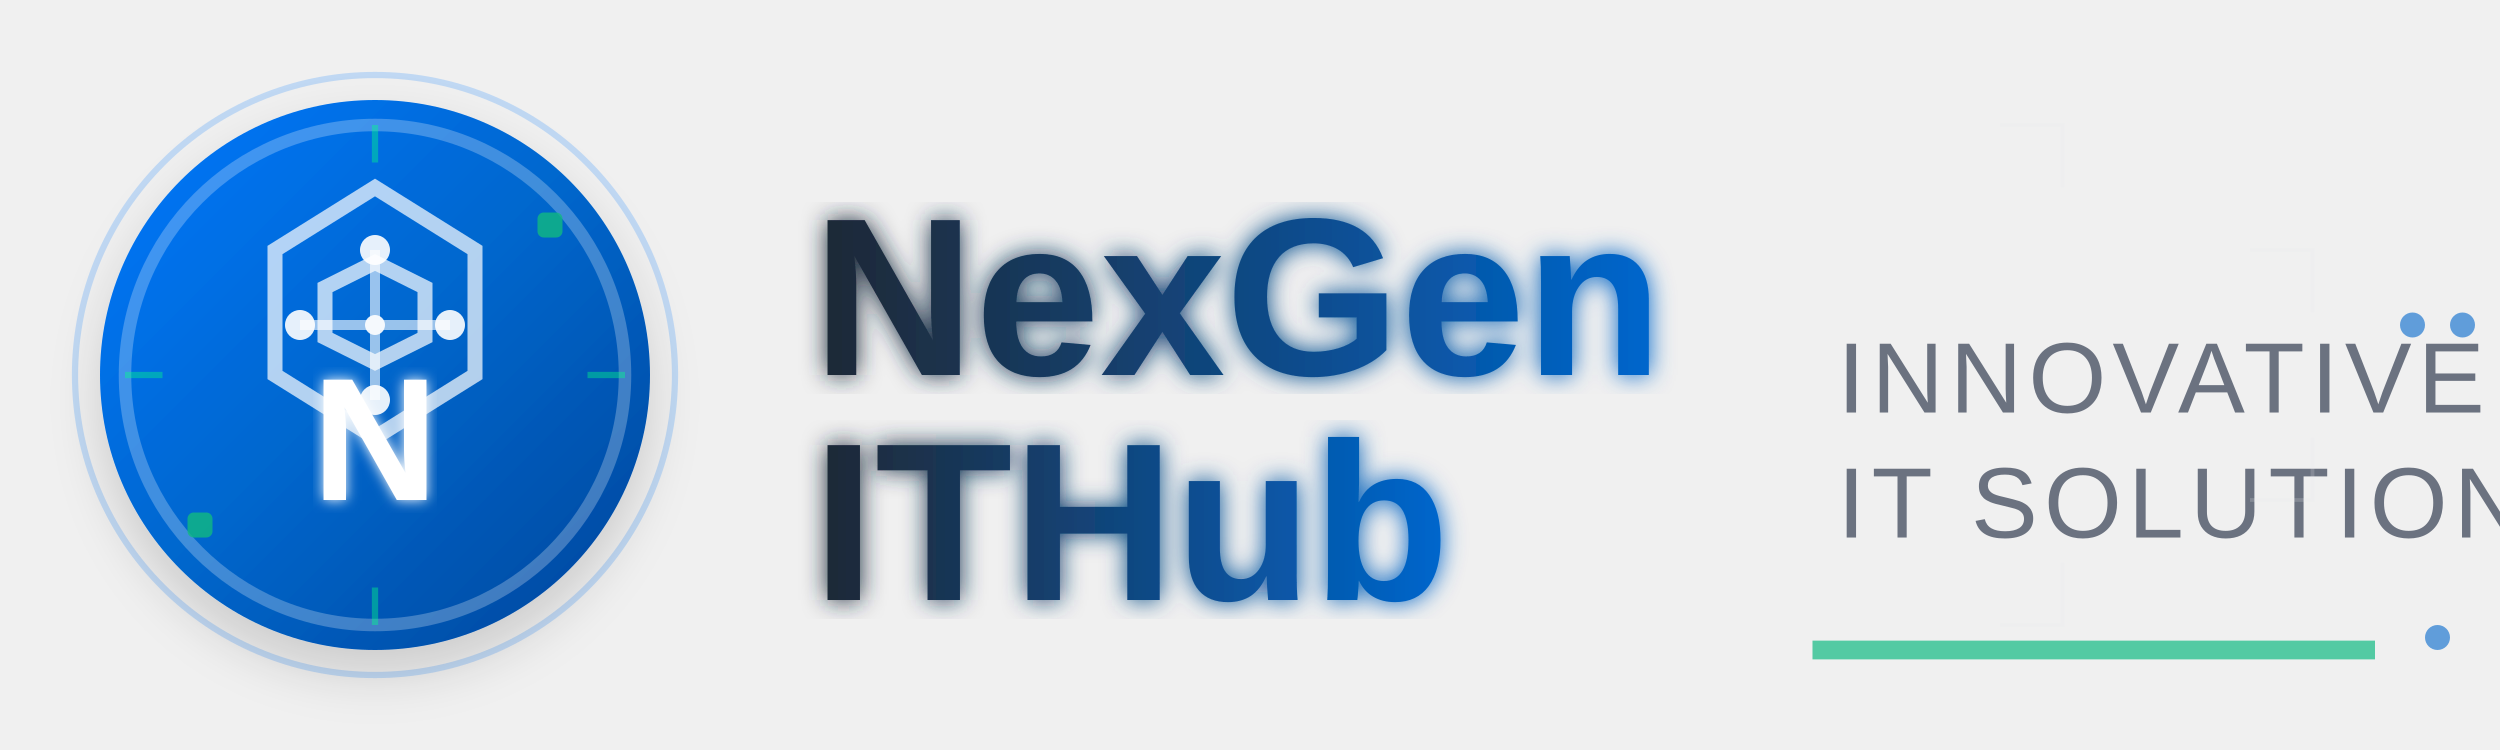
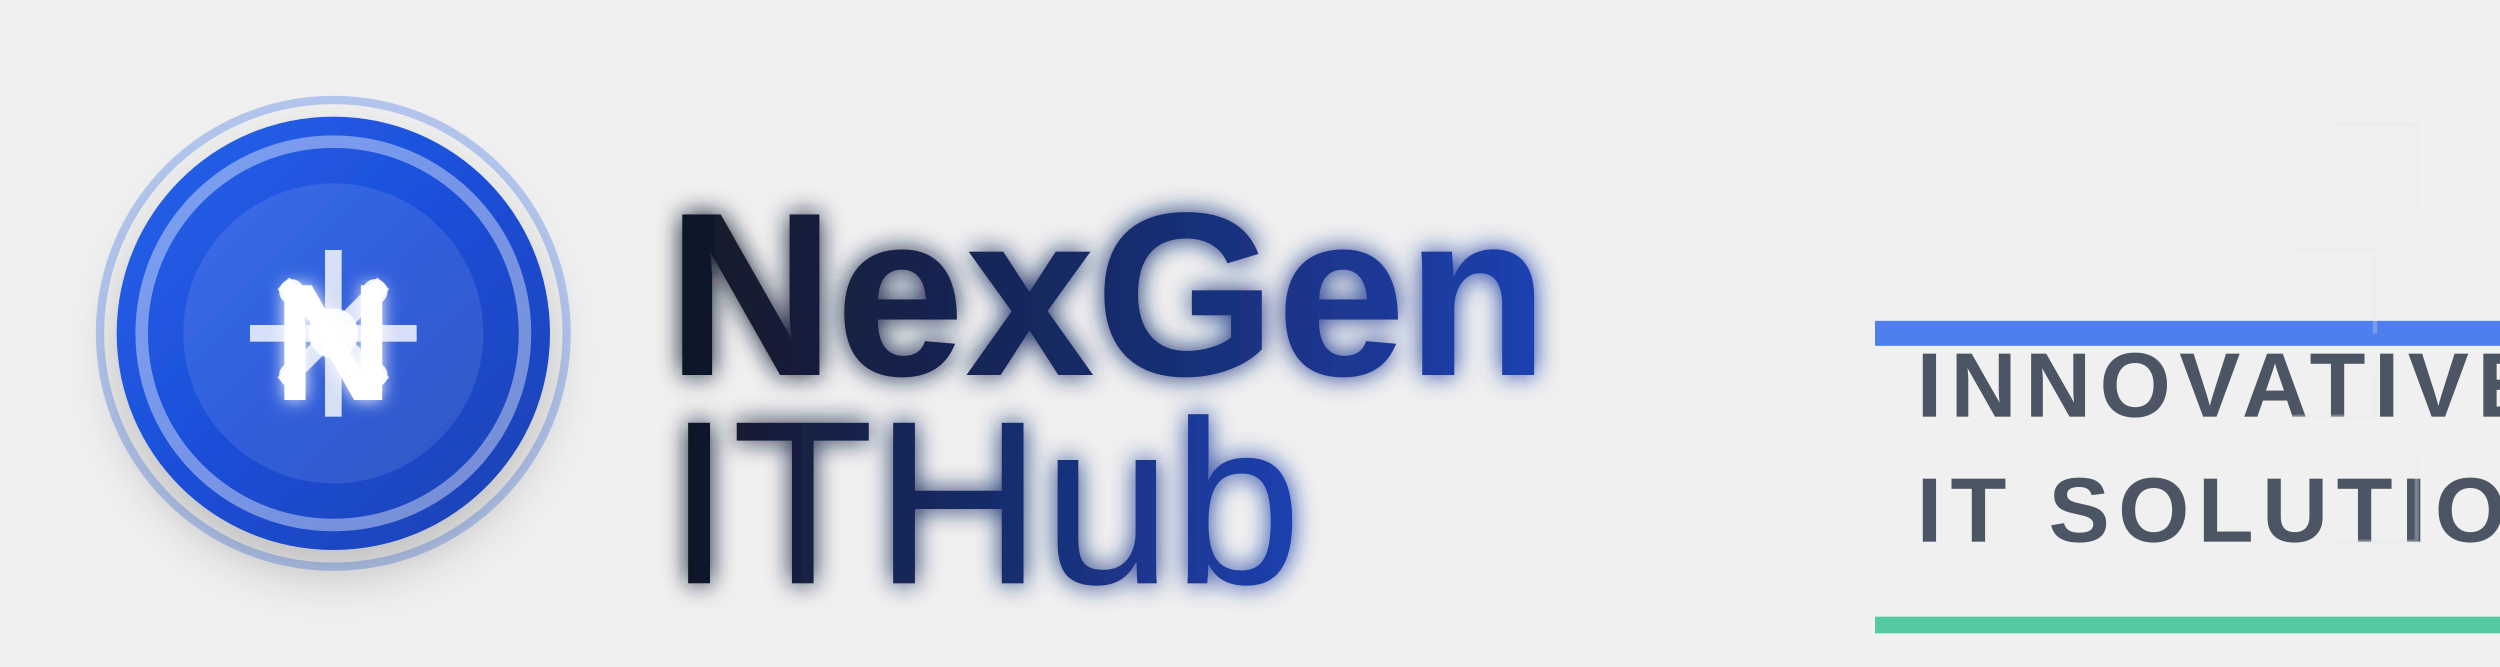
- <svg xmlns="http://www.w3.org/2000/svg" width="200" height="60" viewBox="0 0 200 60">
+ <svg xmlns="http://www.w3.org/2000/svg" width="300" height="80" viewBox="0 0 300 80">
  <defs>
    <linearGradient id="logoGradient" x1="0%" y1="0%" x2="100%" y2="100%">
-       <stop offset="0%" style="stop-color:#0078ff;stop-opacity:1" />
-       <stop offset="50%" style="stop-color:#0066cc;stop-opacity:1" />
-       <stop offset="100%" style="stop-color:#004499;stop-opacity:1" />
+       <stop offset="0%" style="stop-color:#2563eb;stop-opacity:1" />
+       <stop offset="50%" style="stop-color:#1d4ed8;stop-opacity:1" />
+       <stop offset="100%" style="stop-color:#1e40af;stop-opacity:1" />
    </linearGradient>
    <linearGradient id="textGradient" x1="0%" y1="0%" x2="100%" y2="0%">
-       <stop offset="0%" style="stop-color:#1f2937;stop-opacity:1" />
-       <stop offset="100%" style="stop-color:#0066cc;stop-opacity:1" />
+       <stop offset="0%" style="stop-color:#111827;stop-opacity:1" />
+       <stop offset="100%" style="stop-color:#1e40af;stop-opacity:1" />
    </linearGradient>
-     <filter id="textGlow">
+     <filter id="textGlow" x="-50%" y="-50%" width="200%" height="200%">
+       <feGaussianBlur stdDeviation="1.5" result="coloredBlur" />
+       <feMerge>
+         <feMergeNode in="coloredBlur" />
+         <feMergeNode in="SourceGraphic" />
+       </feMerge>
+     </filter>
+     <filter id="iconShadow" x="-50%" y="-50%" width="200%" height="200%">
+       <feDropShadow dx="0" dy="3" stdDeviation="3" flood-color="#000000" flood-opacity="0.2" />
+     </filter>
+     <filter id="iconGlow" x="-50%" y="-50%" width="200%" height="200%">
      <feGaussianBlur stdDeviation="1" result="coloredBlur" />
      <feMerge>
        <feMergeNode in="coloredBlur" />
        <feMergeNode in="SourceGraphic" />
      </feMerge>
    </filter>
-     <filter id="iconShadow" x="-50%" y="-50%" width="200%" height="200%">
-       <feDropShadow dx="0" dy="2" stdDeviation="2" flood-color="#000000" flood-opacity="0.15" />
-     </filter>
-     <filter id="iconGlow">
-       <feGaussianBlur stdDeviation="0.5" result="coloredBlur" />
-       <feMerge>
-         <feMergeNode in="coloredBlur" />
-         <feMergeNode in="SourceGraphic" />
-       </feMerge>
-     </filter>
  </defs>
-   <g transform="translate(5, 5)">
-     <circle cx="25" cy="25" r="24" fill="none" stroke="#0078ff" stroke-width="0.5" opacity="0.2" />
-     <circle cx="25" cy="25" r="22" fill="url(#logoGradient)" filter="url(#iconShadow)" />
-     <circle cx="25" cy="25" r="20" fill="none" stroke="rgba(255,255,255,0.25)" stroke-width="1" />
-     <g fill="none" stroke="#ffffff" stroke-width="1.2" opacity="0.7">
-       <polygon points="25,10 33,15 33,25 25,30 17,25 17,15" />
-       <polygon points="25,16 29,18 29,22 25,24 21,22 21,18" />
+   <g transform="translate(10, 10)">
+     <circle cx="30" cy="30" r="28" fill="none" stroke="#2563eb" stroke-width="1" opacity="0.3" />
+     <circle cx="30" cy="30" r="26" fill="url(#logoGradient)" filter="url(#iconShadow)" />
+     <circle cx="30" cy="30" r="23" fill="none" stroke="rgba(255,255,255,0.4)" stroke-width="1.5" />
+     <circle cx="30" cy="30" r="18" fill="rgba(255,255,255,0.1)" />
+     <g stroke="rgba(255,255,255,0.8)" stroke-width="2" fill="none">
+       <path d="M20 30 L40 30" />
+       <path d="M30 20 L30 40" />
+       <path d="M24 24 L36 36" />
+       <path d="M36 24 L24 36" />
    </g>
-     <g fill="#ffffff" opacity="0.9">
-       <circle cx="25" cy="15" r="1.2" />
-       <circle cx="19" cy="21" r="1.2" />
-       <circle cx="31" cy="21" r="1.2" />
-       <circle cx="25" cy="27" r="1.2" />
-       <circle cx="25" cy="21" r="0.8" />
+     <g fill="rgba(255,255,255,0.9)">
+       <circle cx="30" cy="30" r="3" />
+       <circle cx="25" cy="25" r="1.5" />
+       <circle cx="35" cy="25" r="1.5" />
+       <circle cx="25" cy="35" r="1.5" />
+       <circle cx="35" cy="35" r="1.5" />
    </g>
-     <g stroke="#ffffff" stroke-width="0.8" opacity="0.6" fill="none">
-       <path d="M25 15 L25 21" />
-       <path d="M19 21 L25 21" />
-       <path d="M31 21 L25 21" />
-       <path d="M25 27 L25 21" />
-     </g>
-     <text x="25" y="35" font-family="Arial, sans-serif" font-size="14" font-weight="900" fill="white" text-anchor="middle" filter="url(#iconGlow)">N</text>
-     <g fill="#10b981" opacity="0.8">
-       <rect x="38" y="12" width="2" height="2" rx="0.5" />
-       <rect x="10" y="36" width="2" height="2" rx="0.5" />
-     </g>
-     <g stroke="#00ff88" stroke-width="0.5" opacity="0.4" fill="none">
-       <path d="M25 5 L25 8" />
-       <path d="M25 42 L25 45" />
-       <path d="M5 25 L8 25" />
-       <path d="M42 25 L45 25" />
+     <text x="30" y="38" font-family="'Segoe UI', Arial, sans-serif" font-size="20" font-weight="900" fill="white" text-anchor="middle" filter="url(#iconGlow)">N</text>
+   </g>
+   <g transform="translate(80, 15)">
+     <text x="0" y="30" font-family="'Segoe UI', 'SF Pro Display', Arial, sans-serif" font-size="28" font-weight="800" fill="url(#textGradient)" filter="url(#textGlow)">NexGen</text>
+     <text x="0" y="55" font-family="'Segoe UI', 'SF Pro Display', Arial, sans-serif" font-size="28" font-weight="300" fill="url(#textGradient)" filter="url(#textGlow)">ITHub</text>
+     <text x="150" y="35" font-family="'Segoe UI', Arial, sans-serif" font-size="11" font-weight="600" fill="#4b5563" letter-spacing="1px">INNOVATIVE</text>
+     <text x="150" y="50" font-family="'Segoe UI', Arial, sans-serif" font-size="11" font-weight="600" fill="#4b5563" letter-spacing="1px">IT SOLUTIONS</text>
+     <path d="M145 25 L250 25" stroke="#2563eb" stroke-width="3" opacity="0.8" />
+     <path d="M145 60 L250 60" stroke="#10b981" stroke-width="2" opacity="0.7" />
+     <g fill="#2563eb" opacity="0.7">
+       <circle cx="255" cy="20" r="2" />
+       <circle cx="260" cy="20" r="2" />
+       <circle cx="265" cy="20" r="2" />
+       <circle cx="255" cy="65" r="2" />
+       <circle cx="260" cy="65" r="2" />
+       <circle cx="265" cy="65" r="2" />
    </g>
  </g>
-   <g transform="translate(65, 10)">
-     <text x="0" y="20" font-family="Arial, sans-serif" font-size="18" font-weight="800" fill="url(#textGradient)" filter="url(#textGlow)">NexGen</text>
-     <text x="0" y="38" font-family="Arial, sans-serif" font-size="18" font-weight="800" fill="url(#textGradient)" filter="url(#textGlow)">ITHub</text>
-     <path d="M80 15 L125 15" stroke="url(#logoGradient)" stroke-width="2" opacity="0.6" />
-     <text x="82" y="23" font-family="Arial, sans-serif" font-size="8" font-weight="500" fill="#6b7280" letter-spacing="0.5">INNOVATIVE</text>
-     <text x="82" y="33" font-family="Arial, sans-serif" font-size="8" font-weight="500" fill="#6b7280" letter-spacing="0.5">IT SOLUTIONS</text>
-     <path d="M80 42 L125 42" stroke="#10b981" stroke-width="1.5" opacity="0.7" />
-     <g fill="#0066cc" opacity="0.6">
-       <circle cx="128" cy="16" r="1" />
-       <circle cx="132" cy="16" r="1" />
-       <circle cx="130" cy="41" r="1" />
-     </g>
-   </g>
-   <g stroke="#e5e7eb" stroke-width="0.3" opacity="0.2" fill="none">
-     <path d="M160 10 L165 10 L165 15" />
-     <path d="M160 50 L165 50 L165 45" />
-     <path d="M180 20 L185 20 L185 25" />
-     <path d="M180 40 L185 40 L185 35" />
+   <g stroke="#e5e7eb" stroke-width="0.5" opacity="0.3" fill="none">
+     <path d="M280 15 L290 15 L290 25" />
+     <path d="M280 65 L290 65 L290 55" />
+     <path d="M275 30 L285 30 L285 40" />
+     <path d="M275 50 L285 50 L285 45" />
  </g>
</svg>
